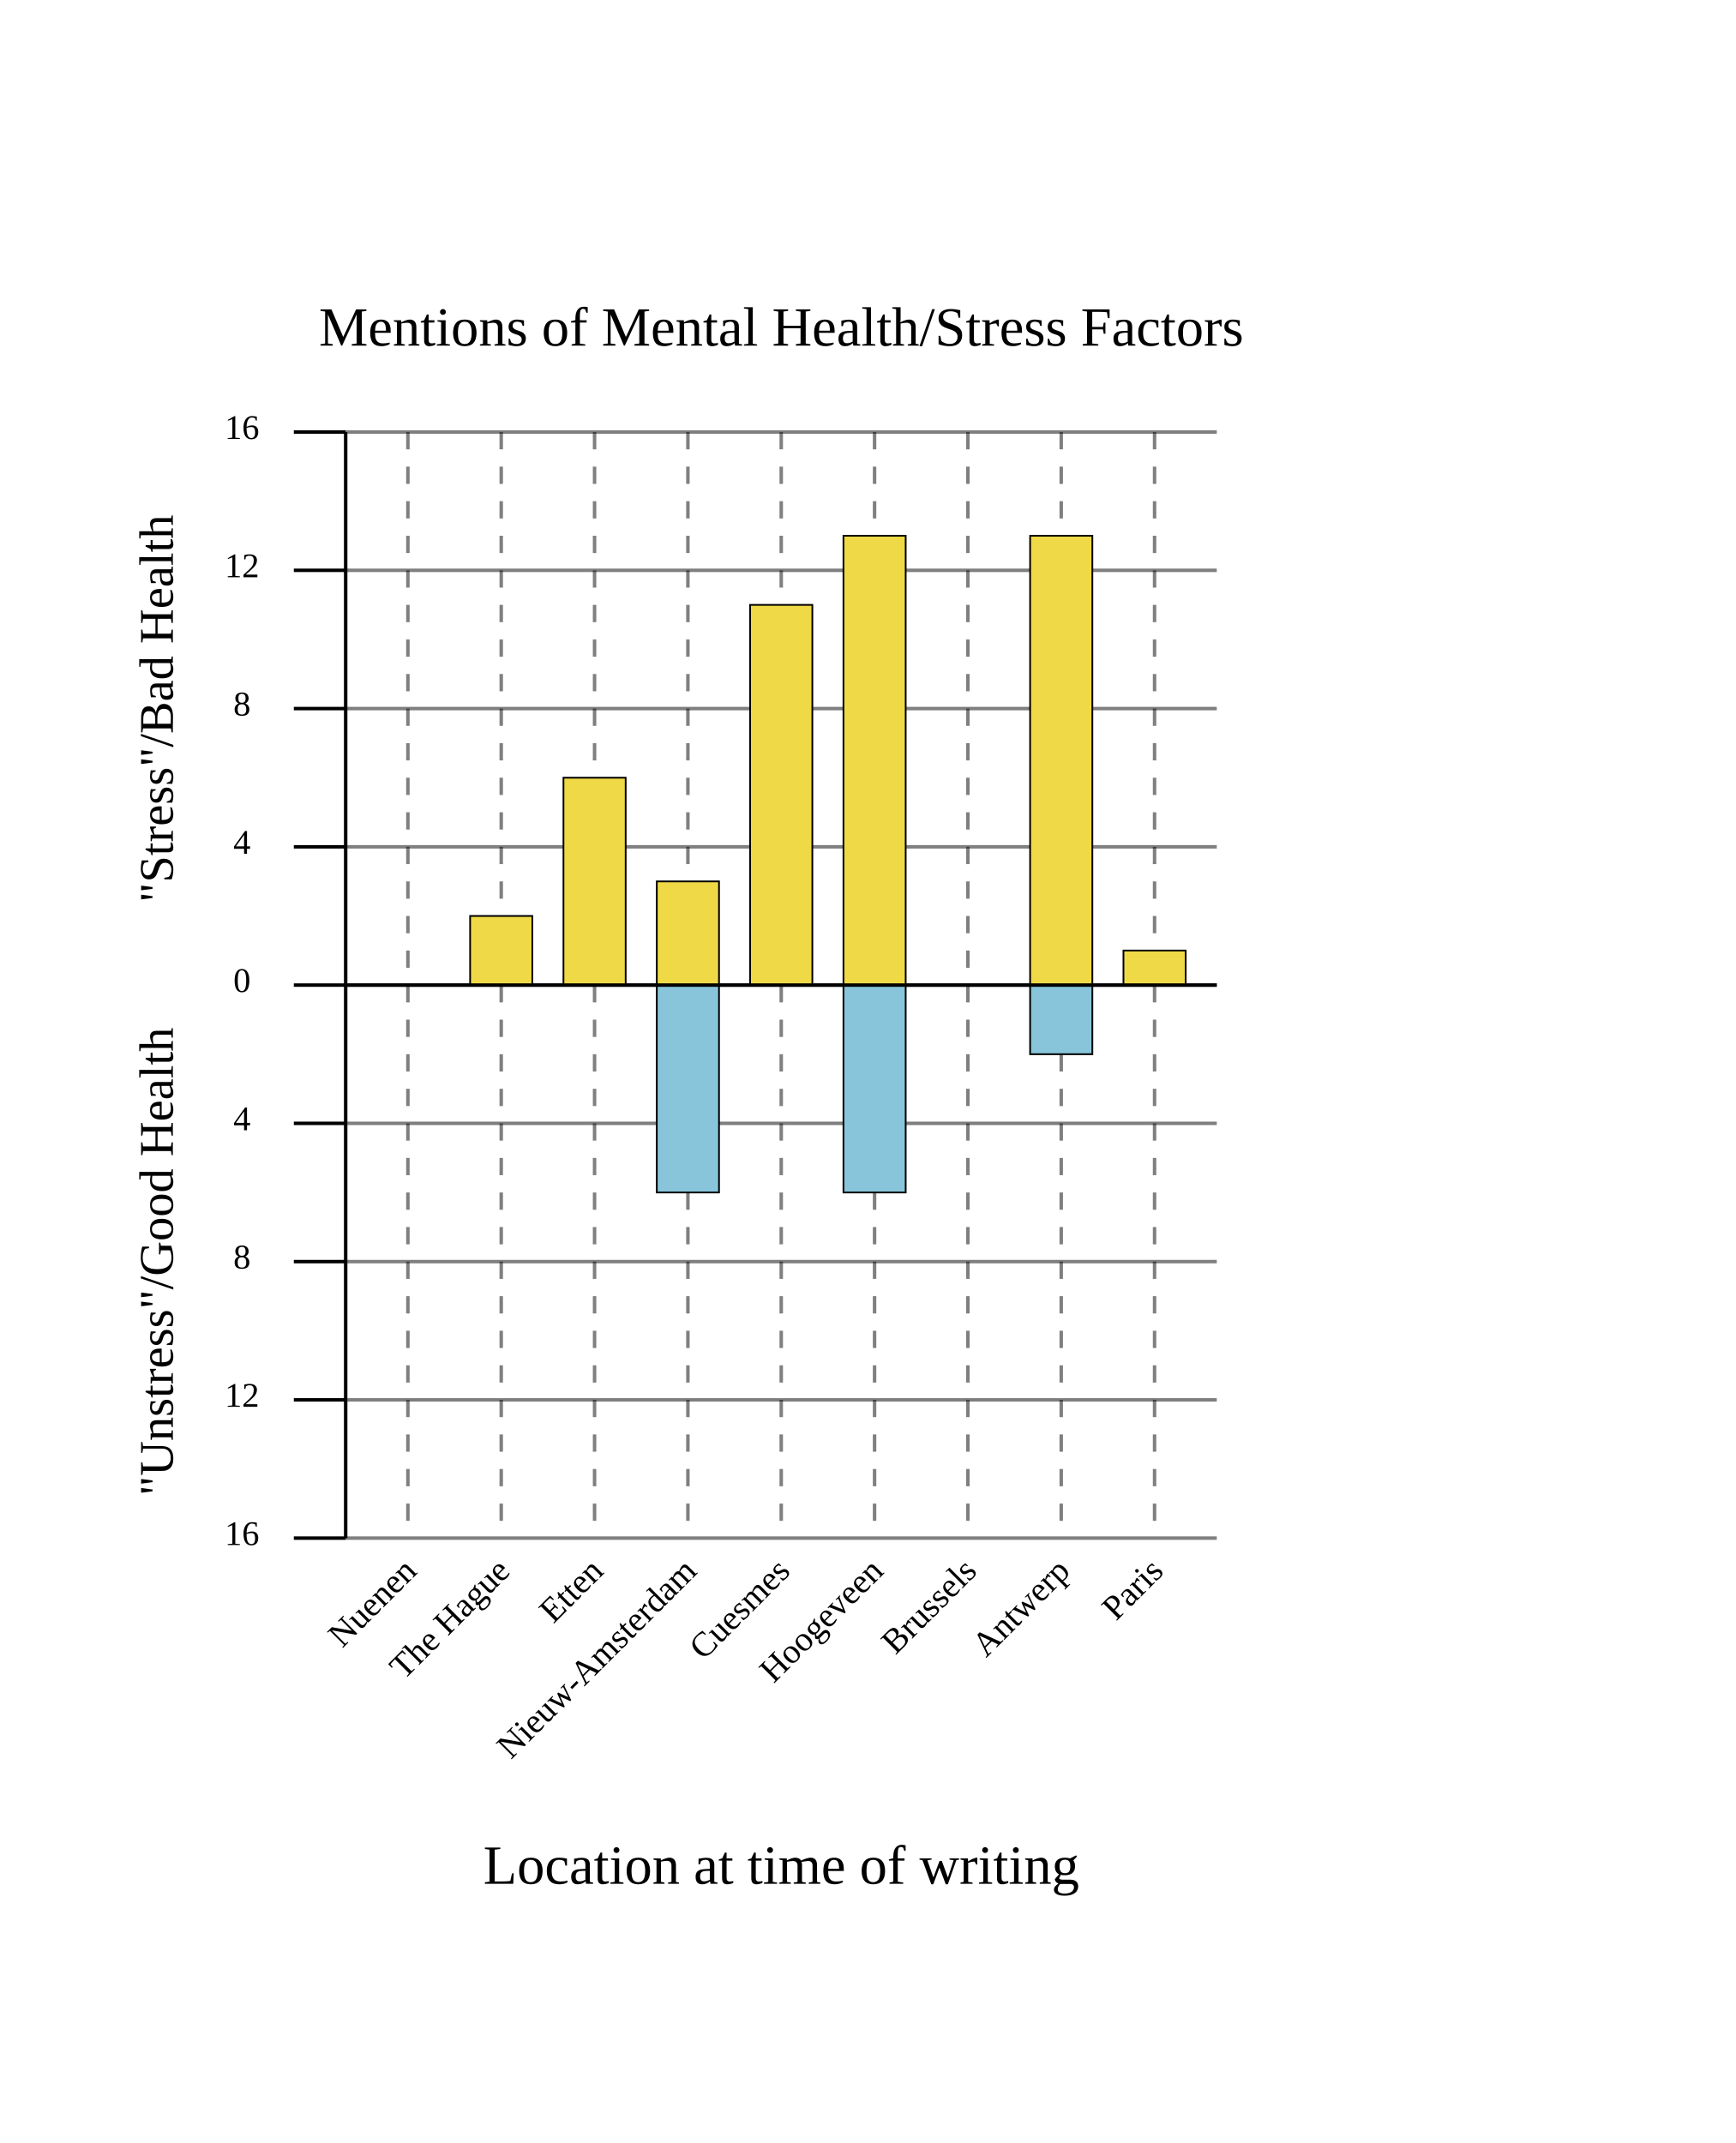
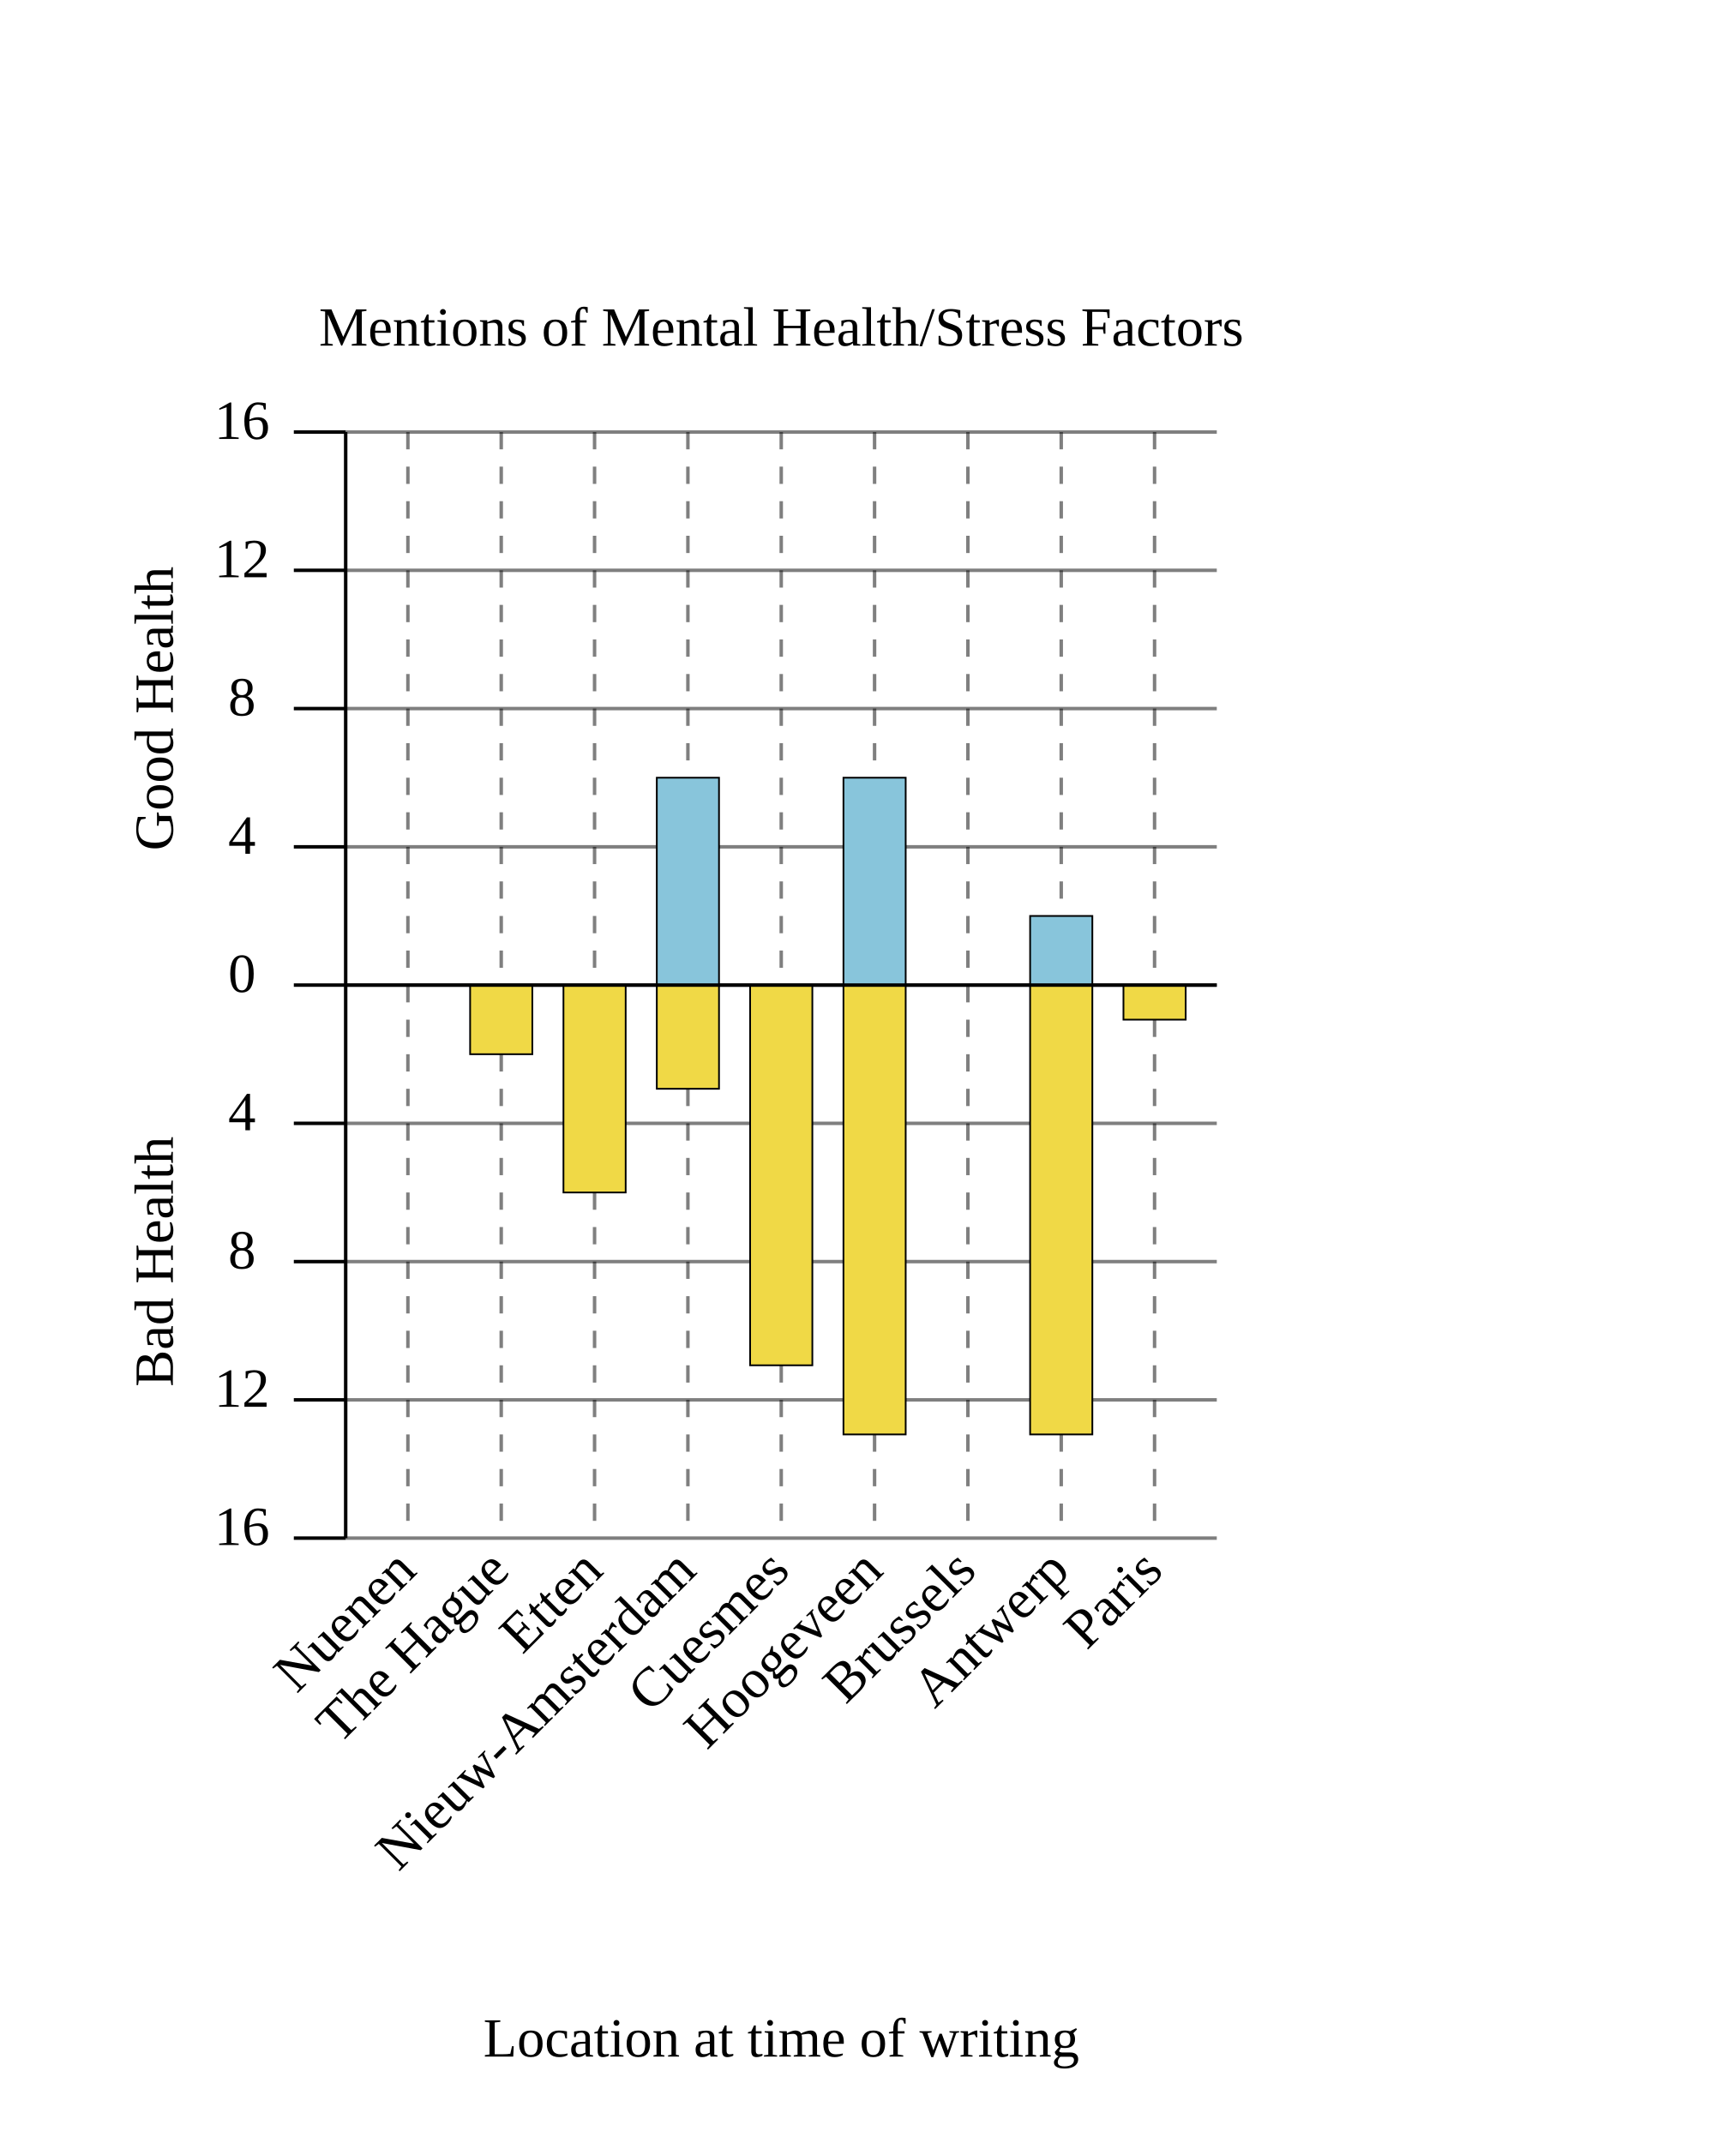
<svg xmlns="http://www.w3.org/2000/svg" height="620" width="502">
  <g transform="translate(100, 285)">
-     <text x="-30" y="2" font-size="10" text-anchor="middle">0</text>
+     <text x="-30" y="2" font-size="16" text-anchor="middle">0</text>
    <line x1="0" x2="-15" y1="0" y2="0" stroke="black" />
    <line x1="0" x2="252" y1="0" y2="0" stroke="black" opacity=".5" />
-     <text x="-30" y="42" font-size="10" text-anchor="middle">4</text>
+     <text x="-30" y="42" font-size="16" text-anchor="middle">4</text>
    <line x1="0" x2="-15" y1="40" y2="40" stroke="black" />
    <line x1="0" x2="252" y1="40" y2="40" stroke="black" opacity=".5" />
-     <text x="-30" y="82" font-size="10" text-anchor="middle">8</text>
+     <text x="-30" y="82" font-size="16" text-anchor="middle">8</text>
    <line x1="0" x2="-15" y1="80" y2="80" stroke="black" />
    <line x1="0" x2="252" y1="80" y2="80" stroke="black" opacity=".5" />
-     <text x="-30" y="122" font-size="10" text-anchor="middle">12</text>
+     <text x="-30" y="122" font-size="16" text-anchor="middle">12</text>
    <line x1="0" x2="-15" y1="120" y2="120" stroke="black" />
    <line x1="0" x2="252" y1="120" y2="120" stroke="black" opacity=".5" />
-     <text x="-30" y="162" font-size="10" text-anchor="middle">16</text>
+     <text x="-30" y="162" font-size="16" text-anchor="middle">16</text>
    <line x1="0" x2="-15" y1="160" y2="160" stroke="black" />
    <line x1="0" x2="252" y1="160" y2="160" stroke="black" opacity=".5" />
-     <text x="-30" y="-158" font-size="10" text-anchor="middle">16</text>
+     <text x="-30" y="-158" font-size="16" text-anchor="middle">16</text>
    <line x1="-15" x2="0" y1="-160" y2="-160" stroke="black" />
    <line x1="0" x2="252" y1="-160" y2="-160" stroke="black" opacity=".5" />
-     <text x="-30" y="-118" font-size="10" text-anchor="middle">12</text>
+     <text x="-30" y="-118" font-size="16" text-anchor="middle">12</text>
    <line x1="-15" x2="0" y1="-120" y2="-120" stroke="black" />
    <line x1="0" x2="252" y1="-120" y2="-120" stroke="black" opacity=".5" />
-     <text x="-30" y="-78" font-size="10" text-anchor="middle">8</text>
+     <text x="-30" y="-78" font-size="16" text-anchor="middle">8</text>
    <line x1="-15" x2="0" y1="-80" y2="-80" stroke="black" />
    <line x1="0" x2="252" y1="-80" y2="-80" stroke="black" opacity=".5" />
-     <text x="-30" y="-38" font-size="10" text-anchor="middle">4</text>
+     <text x="-30" y="-38" font-size="16" text-anchor="middle">4</text>
    <line x1="-15" x2="0" y1="-40" y2="-40" stroke="black" />
    <line x1="0" x2="252" y1="-40" y2="-40" stroke="black" opacity=".5" />
-     <text x="-50" y="80" font-size="14" text-anchor="middle" font-weight="300" transform="rotate(270, -50, 80)">"Unstress"/Good Health</text>
-     <text x="-50" y="-80" font-size="14" text-anchor="middle" font-weight="300" transform="rotate(270, -50, -80)">"Stress"/Bad Health</text>
+     <line x1="18" x2="18" y1="-160" y2="160" stroke="black" opacity=".5" stroke-dasharray="5,5" />
+     <rect x="9" width="18" y="-0" height="0" fill="#88c5db" stroke-width=".5" stroke="black" />
+     <rect x="9" width="18" y="0" height="0" fill="#f0d946" stroke-width=".5" stroke="black" />
+     <text x="21" y="170" text-anchor="end" font-size="16" transform="rotate(315, 21, 170)">Nuenen</text>
+     <line x1="45" x2="45" y1="-160" y2="160" stroke="black" opacity=".5" stroke-dasharray="5,5" />
+     <rect x="36" width="18" y="-0" height="0" fill="#88c5db" stroke-width=".5" stroke="black" />
+     <rect x="36" width="18" y="0" height="20" fill="#f0d946" stroke-width=".5" stroke="black" />
+     <text x="48" y="170" text-anchor="end" font-size="16" transform="rotate(315, 48, 170)">The Hague</text>
+     <line x1="72" x2="72" y1="-160" y2="160" stroke="black" opacity=".5" stroke-dasharray="5,5" />
+     <rect x="63" width="18" y="-0" height="0" fill="#88c5db" stroke-width=".5" stroke="black" />
+     <rect x="63" width="18" y="0" height="60" fill="#f0d946" stroke-width=".5" stroke="black" />
+     <text x="75" y="170" text-anchor="end" font-size="16" transform="rotate(315, 75, 170)">Etten</text>
+     <line x1="99" x2="99" y1="-160" y2="160" stroke="black" opacity=".5" stroke-dasharray="5,5" />
+     <rect x="90" width="18" y="-60" height="60" fill="#88c5db" stroke-width=".5" stroke="black" />
+     <rect x="90" width="18" y="0" height="30" fill="#f0d946" stroke-width=".5" stroke="black" />
+     <text x="102" y="170" text-anchor="end" font-size="16" transform="rotate(315, 102, 170)">Nieuw-Amsterdam</text>
+     <line x1="126" x2="126" y1="-160" y2="160" stroke="black" opacity=".5" stroke-dasharray="5,5" />
+     <rect x="117" width="18" y="-0" height="0" fill="#88c5db" stroke-width=".5" stroke="black" />
+     <rect x="117" width="18" y="0" height="110" fill="#f0d946" stroke-width=".5" stroke="black" />
+     <text x="129" y="170" text-anchor="end" font-size="16" transform="rotate(315, 129, 170)">Cuesmes</text>
+     <line x1="153" x2="153" y1="-160" y2="160" stroke="black" opacity=".5" stroke-dasharray="5,5" />
+     <rect x="144" width="18" y="-60" height="60" fill="#88c5db" stroke-width=".5" stroke="black" />
+     <rect x="144" width="18" y="0" height="130" fill="#f0d946" stroke-width=".5" stroke="black" />
+     <text x="156" y="170" text-anchor="end" font-size="16" transform="rotate(315, 156, 170)">Hoogeveen</text>
+     <line x1="180" x2="180" y1="-160" y2="160" stroke="black" opacity=".5" stroke-dasharray="5,5" />
+     <rect x="171" width="18" y="-0" height="0" fill="#88c5db" stroke-width=".5" stroke="black" />
+     <rect x="171" width="18" y="0" height="0" fill="#f0d946" stroke-width=".5" stroke="black" />
+     <text x="183" y="170" text-anchor="end" font-size="16" transform="rotate(315, 183, 170)">Brussels</text>
+     <line x1="207" x2="207" y1="-160" y2="160" stroke="black" opacity=".5" stroke-dasharray="5,5" />
+     <rect x="198" width="18" y="-20" height="20" fill="#88c5db" stroke-width=".5" stroke="black" />
+     <rect x="198" width="18" y="0" height="130" fill="#f0d946" stroke-width=".5" stroke="black" />
+     <text x="210" y="170" text-anchor="end" font-size="16" transform="rotate(315, 210, 170)">Antwerp</text>
+     <line x1="234" x2="234" y1="-160" y2="160" stroke="black" opacity=".5" stroke-dasharray="5,5" />
+     <rect x="225" width="18" y="-0" height="0" fill="#88c5db" stroke-width=".5" stroke="black" />
+     <rect x="225" width="18" y="0" height="10" fill="#f0d946" stroke-width=".5" stroke="black" />
+     <text x="237" y="170" text-anchor="end" font-size="16" transform="rotate(315, 237, 170)">Paris</text>
+     <text x="-50" y="-80" font-size="16" text-anchor="middle" font-weight="300" transform="rotate(270, -50, -80)">Good Health</text>
+     <text x="-50" y="80" font-size="16" text-anchor="middle" font-weight="300" transform="rotate(270, -50, 80)">Bad Health</text>
+     <text x="126" y="310" text-anchor="middle" font-size="16">Location at time of writing</text>
    <text x="126" y="-185" font-size="16" text-anchor="middle" font-weight="300">Mentions of Mental Health/Stress Factors</text>
-     <text x="126" y="260" text-anchor="middle" font-size="16">Location at time of writing</text>
-     <line x1="18" x2="18" y1="-160" y2="160" stroke="black" opacity=".5" stroke-dasharray="5,5" />
-     <rect x="9" width="18" y="0" height="0" fill="#88c5db" stroke-width=".5" stroke="black" />
-     <rect x="9" width="18" y="-0" height="0" fill="#f0d946" stroke-width=".5" stroke="black" />
-     <text x="21" y="170" text-anchor="end" font-size="10" transform="rotate(315, 21, 170)">Nuenen</text>
-     <line x1="45" x2="45" y1="-160" y2="160" stroke="black" opacity=".5" stroke-dasharray="5,5" />
-     <rect x="36" width="18" y="0" height="0" fill="#88c5db" stroke-width=".5" stroke="black" />
-     <rect x="36" width="18" y="-20" height="20" fill="#f0d946" stroke-width=".5" stroke="black" />
-     <text x="48" y="170" text-anchor="end" font-size="10" transform="rotate(315, 48, 170)">The Hague</text>
-     <line x1="72" x2="72" y1="-160" y2="160" stroke="black" opacity=".5" stroke-dasharray="5,5" />
-     <rect x="63" width="18" y="0" height="0" fill="#88c5db" stroke-width=".5" stroke="black" />
-     <rect x="63" width="18" y="-60" height="60" fill="#f0d946" stroke-width=".5" stroke="black" />
-     <text x="75" y="170" text-anchor="end" font-size="10" transform="rotate(315, 75, 170)">Etten</text>
-     <line x1="99" x2="99" y1="-160" y2="160" stroke="black" opacity=".5" stroke-dasharray="5,5" />
-     <rect x="90" width="18" y="0" height="60" fill="#88c5db" stroke-width=".5" stroke="black" />
-     <rect x="90" width="18" y="-30" height="30" fill="#f0d946" stroke-width=".5" stroke="black" />
-     <text x="102" y="170" text-anchor="end" font-size="10" transform="rotate(315, 102, 170)">Nieuw-Amsterdam</text>
-     <line x1="126" x2="126" y1="-160" y2="160" stroke="black" opacity=".5" stroke-dasharray="5,5" />
-     <rect x="117" width="18" y="0" height="0" fill="#88c5db" stroke-width=".5" stroke="black" />
-     <rect x="117" width="18" y="-110" height="110" fill="#f0d946" stroke-width=".5" stroke="black" />
-     <text x="129" y="170" text-anchor="end" font-size="10" transform="rotate(315, 129, 170)">Cuesmes</text>
-     <line x1="153" x2="153" y1="-160" y2="160" stroke="black" opacity=".5" stroke-dasharray="5,5" />
-     <rect x="144" width="18" y="0" height="60" fill="#88c5db" stroke-width=".5" stroke="black" />
-     <rect x="144" width="18" y="-130" height="130" fill="#f0d946" stroke-width=".5" stroke="black" />
-     <text x="156" y="170" text-anchor="end" font-size="10" transform="rotate(315, 156, 170)">Hoogeveen</text>
-     <line x1="180" x2="180" y1="-160" y2="160" stroke="black" opacity=".5" stroke-dasharray="5,5" />
-     <rect x="171" width="18" y="0" height="0" fill="#88c5db" stroke-width=".5" stroke="black" />
-     <rect x="171" width="18" y="-0" height="0" fill="#f0d946" stroke-width=".5" stroke="black" />
-     <text x="183" y="170" text-anchor="end" font-size="10" transform="rotate(315, 183, 170)">Brussels</text>
-     <line x1="207" x2="207" y1="-160" y2="160" stroke="black" opacity=".5" stroke-dasharray="5,5" />
-     <rect x="198" width="18" y="0" height="20" fill="#88c5db" stroke-width=".5" stroke="black" />
-     <rect x="198" width="18" y="-130" height="130" fill="#f0d946" stroke-width=".5" stroke="black" />
-     <text x="210" y="170" text-anchor="end" font-size="10" transform="rotate(315, 210, 170)">Antwerp</text>
-     <line x1="234" x2="234" y1="-160" y2="160" stroke="black" opacity=".5" stroke-dasharray="5,5" />
-     <rect x="225" width="18" y="0" height="0" fill="#88c5db" stroke-width=".5" stroke="black" />
-     <rect x="225" width="18" y="-10" height="10" fill="#f0d946" stroke-width=".5" stroke="black" />
-     <text x="237" y="170" text-anchor="end" font-size="10" transform="rotate(315, 237, 170)">Paris</text>
    <line x1="0" x2="0" y1="-160" y2="160" stroke="black" />
    <line x1="0" x2="252" y1="0" y2="0" stroke="black" />
  </g>
</svg>
